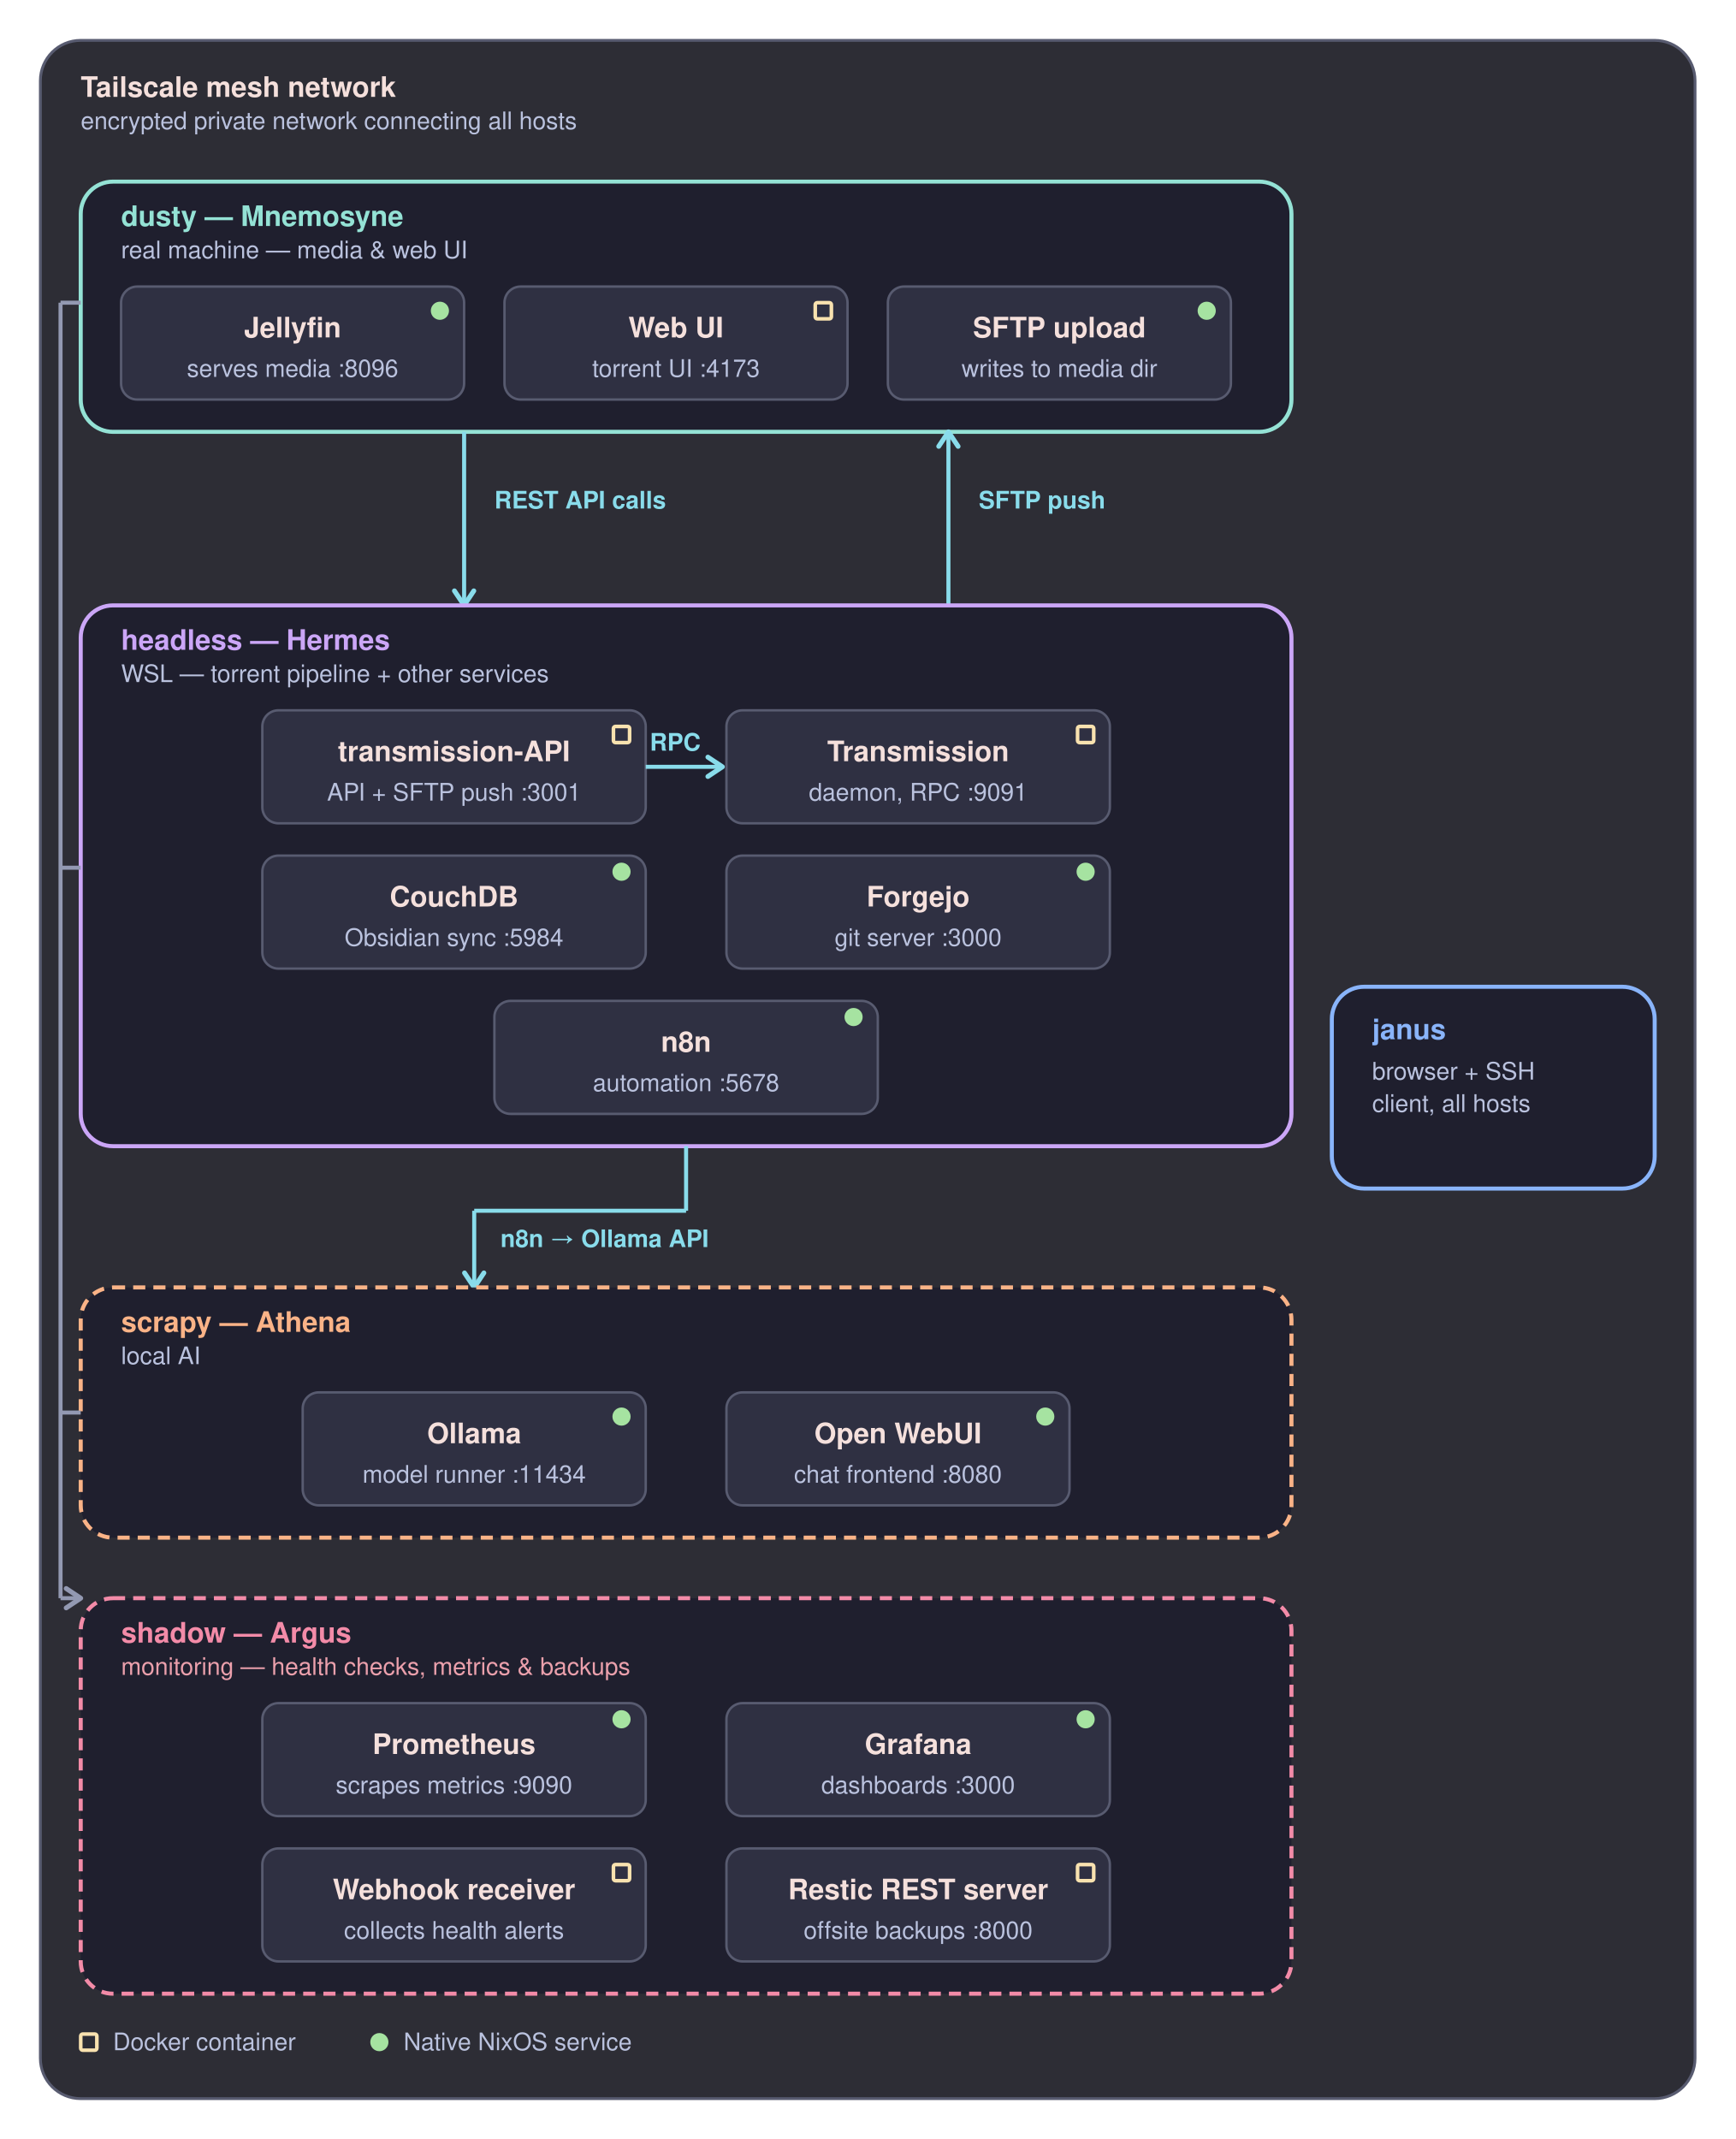
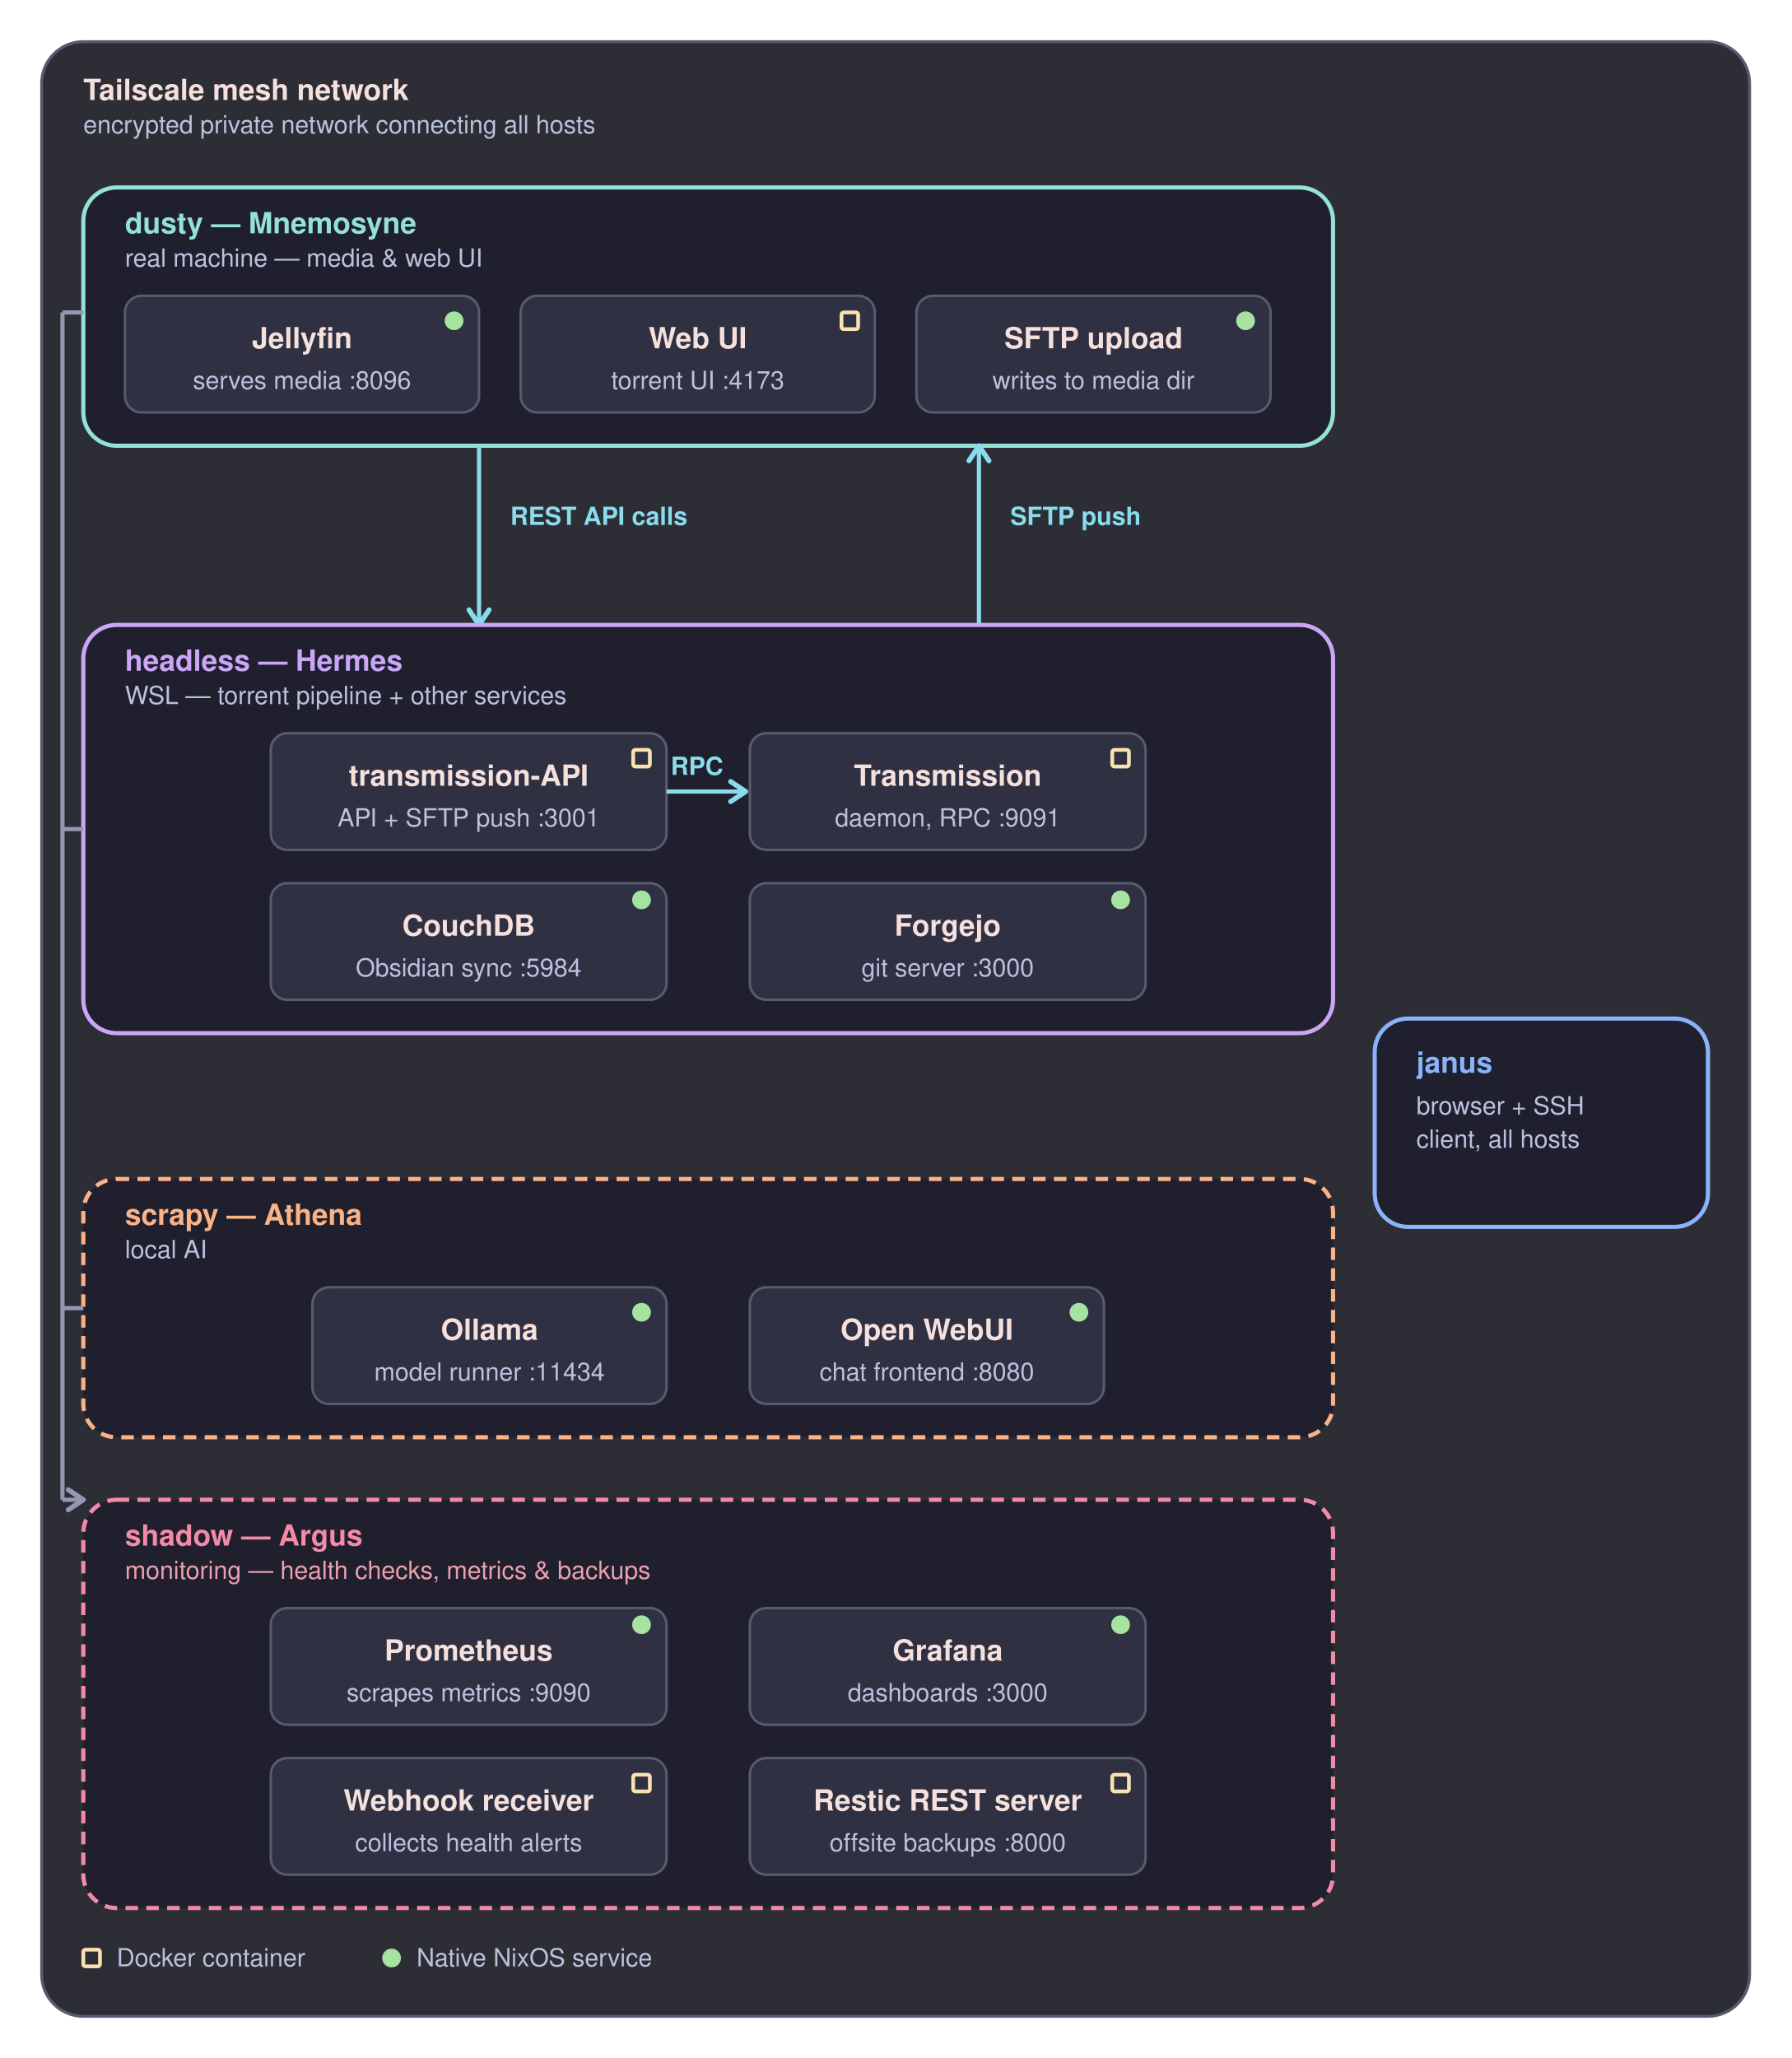
- <svg xmlns="http://www.w3.org/2000/svg" width="860" height="1060" viewBox="0 0 860 1060" font-family="-apple-system, BlinkMacSystemFont, 'Segoe UI', Helvetica, Arial, sans-serif">
+ <svg xmlns="http://www.w3.org/2000/svg" width="860" height="988" viewBox="0 0 860 988" font-family="-apple-system, BlinkMacSystemFont, 'Segoe UI', Helvetica, Arial, sans-serif">
  <defs>
    <marker id="arrow" viewBox="0 0 10 10" refX="8" refY="5" markerWidth="6" markerHeight="6" orient="auto-start-reverse">
      <path d="M2 1L8 5L2 9" fill="none" stroke="#89dceb" stroke-width="2" stroke-linecap="round" stroke-linejoin="round" />
    </marker>
    <marker id="arrow-gray" viewBox="0 0 10 10" refX="8" refY="5" markerWidth="6" markerHeight="6" orient="auto-start-reverse">
      <path d="M2 1L8 5L2 9" fill="none" stroke="#9399b2" stroke-width="2" stroke-linecap="round" stroke-linejoin="round" />
    </marker>
  </defs>
-   <rect x="20" y="20" width="820" height="1020" rx="20" fill="#11111b" fill-opacity="0.88" stroke="#585b70" stroke-width="1.4" />
+   <rect x="20" y="20" width="820" height="948" rx="20" fill="#11111b" fill-opacity="0.88" stroke="#585b70" stroke-width="1.4" />
  <text x="40" y="48" font-size="14" font-weight="700" fill="#f5e0dc">Tailscale mesh network</text>
  <text x="40" y="64" font-size="12" fill="#bac2de">encrypted private network connecting all hosts</text>
  <rect x="40" y="90" width="600" height="124" rx="16" fill="#1e1e2e" fill-opacity="0.92" stroke="#94e2d5" stroke-width="2" />
  <text x="60" y="112" font-size="14" font-weight="700" fill="#94e2d5">dusty — Mnemosyne</text>
  <text x="60" y="128" font-size="12" fill="#bac2de">real machine — media &amp; web UI</text>
  <rect x="60" y="142" width="170" height="56" rx="8" fill="#313244" fill-opacity="0.95" stroke="#585b70" stroke-width="1.2" />
  <circle cx="218" cy="154" r="4.5" fill="#a6e3a1" />
  <text x="145" y="164" text-anchor="middle" dominant-baseline="central" font-size="14" font-weight="700" fill="#f5e0dc">Jellyfin</text>
  <text x="145" y="184" text-anchor="middle" dominant-baseline="central" font-size="12" fill="#bac2de">serves media :8096</text>
  <rect x="250" y="142" width="170" height="56" rx="8" fill="#313244" fill-opacity="0.95" stroke="#585b70" stroke-width="1.2" />
  <rect x="404" y="150" width="8" height="8" rx="1" fill="none" stroke="#f9e2af" stroke-width="1.8" />
  <text x="335" y="164" text-anchor="middle" dominant-baseline="central" font-size="14" font-weight="700" fill="#f5e0dc">Web UI</text>
  <text x="335" y="184" text-anchor="middle" dominant-baseline="central" font-size="12" fill="#bac2de">torrent UI :4173</text>
  <rect x="440" y="142" width="170" height="56" rx="8" fill="#313244" fill-opacity="0.95" stroke="#585b70" stroke-width="1.2" />
  <circle cx="598" cy="154" r="4.5" fill="#a6e3a1" />
  <text x="525" y="164" text-anchor="middle" dominant-baseline="central" font-size="14" font-weight="700" fill="#f5e0dc">SFTP upload</text>
  <text x="525" y="184" text-anchor="middle" dominant-baseline="central" font-size="12" fill="#bac2de">writes to media dir</text>
  <line x1="230" y1="214" x2="230" y2="300" stroke="#89dceb" stroke-width="2" marker-end="url(#arrow)" />
  <text x="245" y="252" font-size="12" font-weight="600" fill="#89dceb">REST API calls</text>
  <line x1="470" y1="300" x2="470" y2="214" stroke="#89dceb" stroke-width="2" marker-end="url(#arrow)" />
  <text x="485" y="252" font-size="12" font-weight="600" fill="#89dceb">SFTP push</text>
-   <rect x="40" y="300" width="600" height="268" rx="16" fill="#1e1e2e" fill-opacity="0.92" stroke="#cba6f7" stroke-width="2" />
+   <rect x="40" y="300" width="600" height="196" rx="16" fill="#1e1e2e" fill-opacity="0.92" stroke="#cba6f7" stroke-width="2" />
  <text x="60" y="322" font-size="14" font-weight="700" fill="#cba6f7">headless — Hermes</text>
  <text x="60" y="338" font-size="12" fill="#bac2de">WSL — torrent pipeline + other services</text>
  <rect x="130" y="352" width="190" height="56" rx="8" fill="#313244" fill-opacity="0.95" stroke="#585b70" stroke-width="1.2" />
  <rect x="304" y="360" width="8" height="8" rx="1" fill="none" stroke="#f9e2af" stroke-width="1.8" />
  <text x="225" y="374" text-anchor="middle" dominant-baseline="central" font-size="14" font-weight="700" fill="#f5e0dc">transmission-API</text>
  <text x="225" y="394" text-anchor="middle" dominant-baseline="central" font-size="12" fill="#bac2de">API + SFTP push :3001</text>
  <rect x="360" y="352" width="190" height="56" rx="8" fill="#313244" fill-opacity="0.95" stroke="#585b70" stroke-width="1.2" />
  <rect x="534" y="360" width="8" height="8" rx="1" fill="none" stroke="#f9e2af" stroke-width="1.8" />
  <text x="455" y="374" text-anchor="middle" dominant-baseline="central" font-size="14" font-weight="700" fill="#f5e0dc">Transmission</text>
  <text x="455" y="394" text-anchor="middle" dominant-baseline="central" font-size="12" fill="#bac2de">daemon, RPC :9091</text>
  <line x1="320" y1="380" x2="358" y2="380" stroke="#89dceb" stroke-width="2" marker-end="url(#arrow)" />
  <text x="322" y="372" font-size="12" font-weight="600" fill="#89dceb">RPC</text>
  <rect x="130" y="424" width="190" height="56" rx="8" fill="#313244" fill-opacity="0.95" stroke="#585b70" stroke-width="1.2" />
  <circle cx="308" cy="432" r="4.5" fill="#a6e3a1" />
  <text x="225" y="446" text-anchor="middle" dominant-baseline="central" font-size="14" font-weight="700" fill="#f5e0dc">CouchDB</text>
  <text x="225" y="466" text-anchor="middle" dominant-baseline="central" font-size="12" fill="#bac2de">Obsidian sync :5984</text>
  <rect x="360" y="424" width="190" height="56" rx="8" fill="#313244" fill-opacity="0.95" stroke="#585b70" stroke-width="1.2" />
  <circle cx="538" cy="432" r="4.5" fill="#a6e3a1" />
  <text x="455" y="446" text-anchor="middle" dominant-baseline="central" font-size="14" font-weight="700" fill="#f5e0dc">Forgejo</text>
  <text x="455" y="466" text-anchor="middle" dominant-baseline="central" font-size="12" fill="#bac2de">git server :3000</text>
-   <rect x="245" y="496" width="190" height="56" rx="8" fill="#313244" fill-opacity="0.95" stroke="#585b70" stroke-width="1.2" />
-   <circle cx="423" cy="504" r="4.5" fill="#a6e3a1" />
-   <text x="340" y="518" text-anchor="middle" dominant-baseline="central" font-size="14" font-weight="700" fill="#f5e0dc">n8n</text>
-   <text x="340" y="538" text-anchor="middle" dominant-baseline="central" font-size="12" fill="#bac2de">automation :5678</text>
-   <line x1="340" y1="568" x2="340" y2="600" stroke="#89dceb" stroke-width="2" />
-   <line x1="340" y1="600" x2="235" y2="600" stroke="#89dceb" stroke-width="2" />
-   <line x1="235" y1="600" x2="235" y2="638" stroke="#89dceb" stroke-width="2" marker-end="url(#arrow)" />
-   <text x="248" y="618" font-size="12" font-weight="600" fill="#89dceb">n8n → Ollama API</text>
-   <rect x="40" y="638" width="600" height="124" rx="16" fill="#1e1e2e" fill-opacity="0.92" stroke="#fab387" stroke-width="2" stroke-dasharray="6 4" />
-   <text x="60" y="660" font-size="14" font-weight="700" fill="#fab387">scrapy — Athena</text>
-   <text x="60" y="676" font-size="12" fill="#bac2de">local AI</text>
-   <rect x="150" y="690" width="170" height="56" rx="8" fill="#313244" fill-opacity="0.95" stroke="#585b70" stroke-width="1.2" />
-   <circle cx="308" cy="702" r="4.5" fill="#a6e3a1" />
-   <text x="235" y="712" text-anchor="middle" dominant-baseline="central" font-size="14" font-weight="700" fill="#f5e0dc">Ollama</text>
-   <text x="235" y="732" text-anchor="middle" dominant-baseline="central" font-size="12" fill="#bac2de">model runner :11434</text>
-   <rect x="360" y="690" width="170" height="56" rx="8" fill="#313244" fill-opacity="0.95" stroke="#585b70" stroke-width="1.2" />
-   <circle cx="518" cy="702" r="4.5" fill="#a6e3a1" />
-   <text x="445" y="712" text-anchor="middle" dominant-baseline="central" font-size="14" font-weight="700" fill="#f5e0dc">Open WebUI</text>
-   <text x="445" y="732" text-anchor="middle" dominant-baseline="central" font-size="12" fill="#bac2de">chat frontend :8080</text>
+   <rect x="40" y="566" width="600" height="124" rx="16" fill="#1e1e2e" fill-opacity="0.92" stroke="#fab387" stroke-width="2" stroke-dasharray="6 4" />
+   <text x="60" y="588" font-size="14" font-weight="700" fill="#fab387">scrapy — Athena</text>
+   <text x="60" y="604" font-size="12" fill="#bac2de">local AI</text>
+   <rect x="150" y="618" width="170" height="56" rx="8" fill="#313244" fill-opacity="0.95" stroke="#585b70" stroke-width="1.2" />
+   <circle cx="308" cy="630" r="4.5" fill="#a6e3a1" />
+   <text x="235" y="640" text-anchor="middle" dominant-baseline="central" font-size="14" font-weight="700" fill="#f5e0dc">Ollama</text>
+   <text x="235" y="660" text-anchor="middle" dominant-baseline="central" font-size="12" fill="#bac2de">model runner :11434</text>
+   <rect x="360" y="618" width="170" height="56" rx="8" fill="#313244" fill-opacity="0.95" stroke="#585b70" stroke-width="1.2" />
+   <circle cx="518" cy="630" r="4.5" fill="#a6e3a1" />
+   <text x="445" y="640" text-anchor="middle" dominant-baseline="central" font-size="14" font-weight="700" fill="#f5e0dc">Open WebUI</text>
+   <text x="445" y="660" text-anchor="middle" dominant-baseline="central" font-size="12" fill="#bac2de">chat frontend :8080</text>
  <line x1="40" y1="150" x2="30" y2="150" stroke="#9399b2" stroke-width="2" />
-   <line x1="40" y1="430" x2="30" y2="430" stroke="#9399b2" stroke-width="2" />
-   <line x1="40" y1="700" x2="30" y2="700" stroke="#9399b2" stroke-width="2" />
-   <line x1="30" y1="150" x2="30" y2="792" stroke="#9399b2" stroke-width="2" />
-   <line x1="30" y1="792" x2="40" y2="792" stroke="#9399b2" stroke-width="2" marker-end="url(#arrow-gray)" />
-   <rect x="40" y="792" width="600" height="196" rx="16" fill="#1e1e2e" fill-opacity="0.92" stroke="#f38ba8" stroke-width="2" stroke-dasharray="6 4" />
-   <text x="60" y="814" font-size="14" font-weight="700" fill="#f38ba8">shadow — Argus</text>
-   <text x="60" y="830" font-size="12" fill="#eba0ac">monitoring — health checks, metrics &amp; backups</text>
+   <line x1="40" y1="398" x2="30" y2="398" stroke="#9399b2" stroke-width="2" />
+   <line x1="40" y1="628" x2="30" y2="628" stroke="#9399b2" stroke-width="2" />
+   <line x1="30" y1="150" x2="30" y2="720" stroke="#9399b2" stroke-width="2" />
+   <line x1="30" y1="720" x2="40" y2="720" stroke="#9399b2" stroke-width="2" marker-end="url(#arrow-gray)" />
+   <rect x="40" y="720" width="600" height="196" rx="16" fill="#1e1e2e" fill-opacity="0.92" stroke="#f38ba8" stroke-width="2" stroke-dasharray="6 4" />
+   <text x="60" y="742" font-size="14" font-weight="700" fill="#f38ba8">shadow — Argus</text>
+   <text x="60" y="758" font-size="12" fill="#eba0ac">monitoring — health checks, metrics &amp; backups</text>
+   <rect x="130" y="772" width="190" height="56" rx="8" fill="#313244" fill-opacity="0.95" stroke="#585b70" stroke-width="1.2" />
+   <circle cx="308" cy="780" r="4.5" fill="#a6e3a1" />
+   <text x="225" y="794" text-anchor="middle" dominant-baseline="central" font-size="14" font-weight="700" fill="#f5e0dc">Prometheus</text>
+   <text x="225" y="814" text-anchor="middle" dominant-baseline="central" font-size="12" fill="#bac2de">scrapes metrics :9090</text>
+   <rect x="360" y="772" width="190" height="56" rx="8" fill="#313244" fill-opacity="0.95" stroke="#585b70" stroke-width="1.2" />
+   <circle cx="538" cy="780" r="4.5" fill="#a6e3a1" />
+   <text x="455" y="794" text-anchor="middle" dominant-baseline="central" font-size="14" font-weight="700" fill="#f5e0dc">Grafana</text>
+   <text x="455" y="814" text-anchor="middle" dominant-baseline="central" font-size="12" fill="#bac2de">dashboards :3000</text>
  <rect x="130" y="844" width="190" height="56" rx="8" fill="#313244" fill-opacity="0.95" stroke="#585b70" stroke-width="1.2" />
-   <circle cx="308" cy="852" r="4.5" fill="#a6e3a1" />
-   <text x="225" y="866" text-anchor="middle" dominant-baseline="central" font-size="14" font-weight="700" fill="#f5e0dc">Prometheus</text>
-   <text x="225" y="886" text-anchor="middle" dominant-baseline="central" font-size="12" fill="#bac2de">scrapes metrics :9090</text>
+   <rect x="304" y="852" width="8" height="8" rx="1" fill="none" stroke="#f9e2af" stroke-width="1.8" />
+   <text x="225" y="866" text-anchor="middle" dominant-baseline="central" font-size="14" font-weight="700" fill="#f5e0dc">Webhook receiver</text>
+   <text x="225" y="886" text-anchor="middle" dominant-baseline="central" font-size="12" fill="#bac2de">collects health alerts</text>
  <rect x="360" y="844" width="190" height="56" rx="8" fill="#313244" fill-opacity="0.95" stroke="#585b70" stroke-width="1.2" />
-   <circle cx="538" cy="852" r="4.5" fill="#a6e3a1" />
-   <text x="455" y="866" text-anchor="middle" dominant-baseline="central" font-size="14" font-weight="700" fill="#f5e0dc">Grafana</text>
-   <text x="455" y="886" text-anchor="middle" dominant-baseline="central" font-size="12" fill="#bac2de">dashboards :3000</text>
-   <rect x="130" y="916" width="190" height="56" rx="8" fill="#313244" fill-opacity="0.95" stroke="#585b70" stroke-width="1.2" />
-   <rect x="304" y="924" width="8" height="8" rx="1" fill="none" stroke="#f9e2af" stroke-width="1.8" />
-   <text x="225" y="938" text-anchor="middle" dominant-baseline="central" font-size="14" font-weight="700" fill="#f5e0dc">Webhook receiver</text>
-   <text x="225" y="958" text-anchor="middle" dominant-baseline="central" font-size="12" fill="#bac2de">collects health alerts</text>
-   <rect x="360" y="916" width="190" height="56" rx="8" fill="#313244" fill-opacity="0.95" stroke="#585b70" stroke-width="1.2" />
-   <rect x="534" y="924" width="8" height="8" rx="1" fill="none" stroke="#f9e2af" stroke-width="1.8" />
-   <text x="455" y="938" text-anchor="middle" dominant-baseline="central" font-size="14" font-weight="700" fill="#f5e0dc">Restic REST server</text>
-   <text x="455" y="958" text-anchor="middle" dominant-baseline="central" font-size="12" fill="#bac2de">offsite backups :8000</text>
-   <rect x="40" y="1008" width="8" height="8" rx="1" fill="none" stroke="#f9e2af" stroke-width="1.8" />
-   <text x="56" y="1016" font-size="12" fill="#bac2de">Docker container</text>
-   <circle cx="188" cy="1012" r="4.5" fill="#a6e3a1" />
-   <text x="200" y="1016" font-size="12" fill="#bac2de">Native NixOS service</text>
+   <rect x="534" y="852" width="8" height="8" rx="1" fill="none" stroke="#f9e2af" stroke-width="1.8" />
+   <text x="455" y="866" text-anchor="middle" dominant-baseline="central" font-size="14" font-weight="700" fill="#f5e0dc">Restic REST server</text>
+   <text x="455" y="886" text-anchor="middle" dominant-baseline="central" font-size="12" fill="#bac2de">offsite backups :8000</text>
+   <rect x="40" y="936" width="8" height="8" rx="1" fill="none" stroke="#f9e2af" stroke-width="1.8" />
+   <text x="56" y="944" font-size="12" fill="#bac2de">Docker container</text>
+   <circle cx="188" cy="940" r="4.5" fill="#a6e3a1" />
+   <text x="200" y="944" font-size="12" fill="#bac2de">Native NixOS service</text>
  <rect x="660" y="489" width="160" height="100" rx="16" fill="#1e1e2e" fill-opacity="0.92" stroke="#89b4fa" stroke-width="2" />
  <text x="680" y="515" font-size="14" font-weight="700" fill="#89b4fa">janus</text>
  <text x="680" y="535" font-size="12" fill="#bac2de">browser + SSH</text>
  <text x="680" y="551" font-size="12" fill="#bac2de">client, all hosts</text>
</svg>
